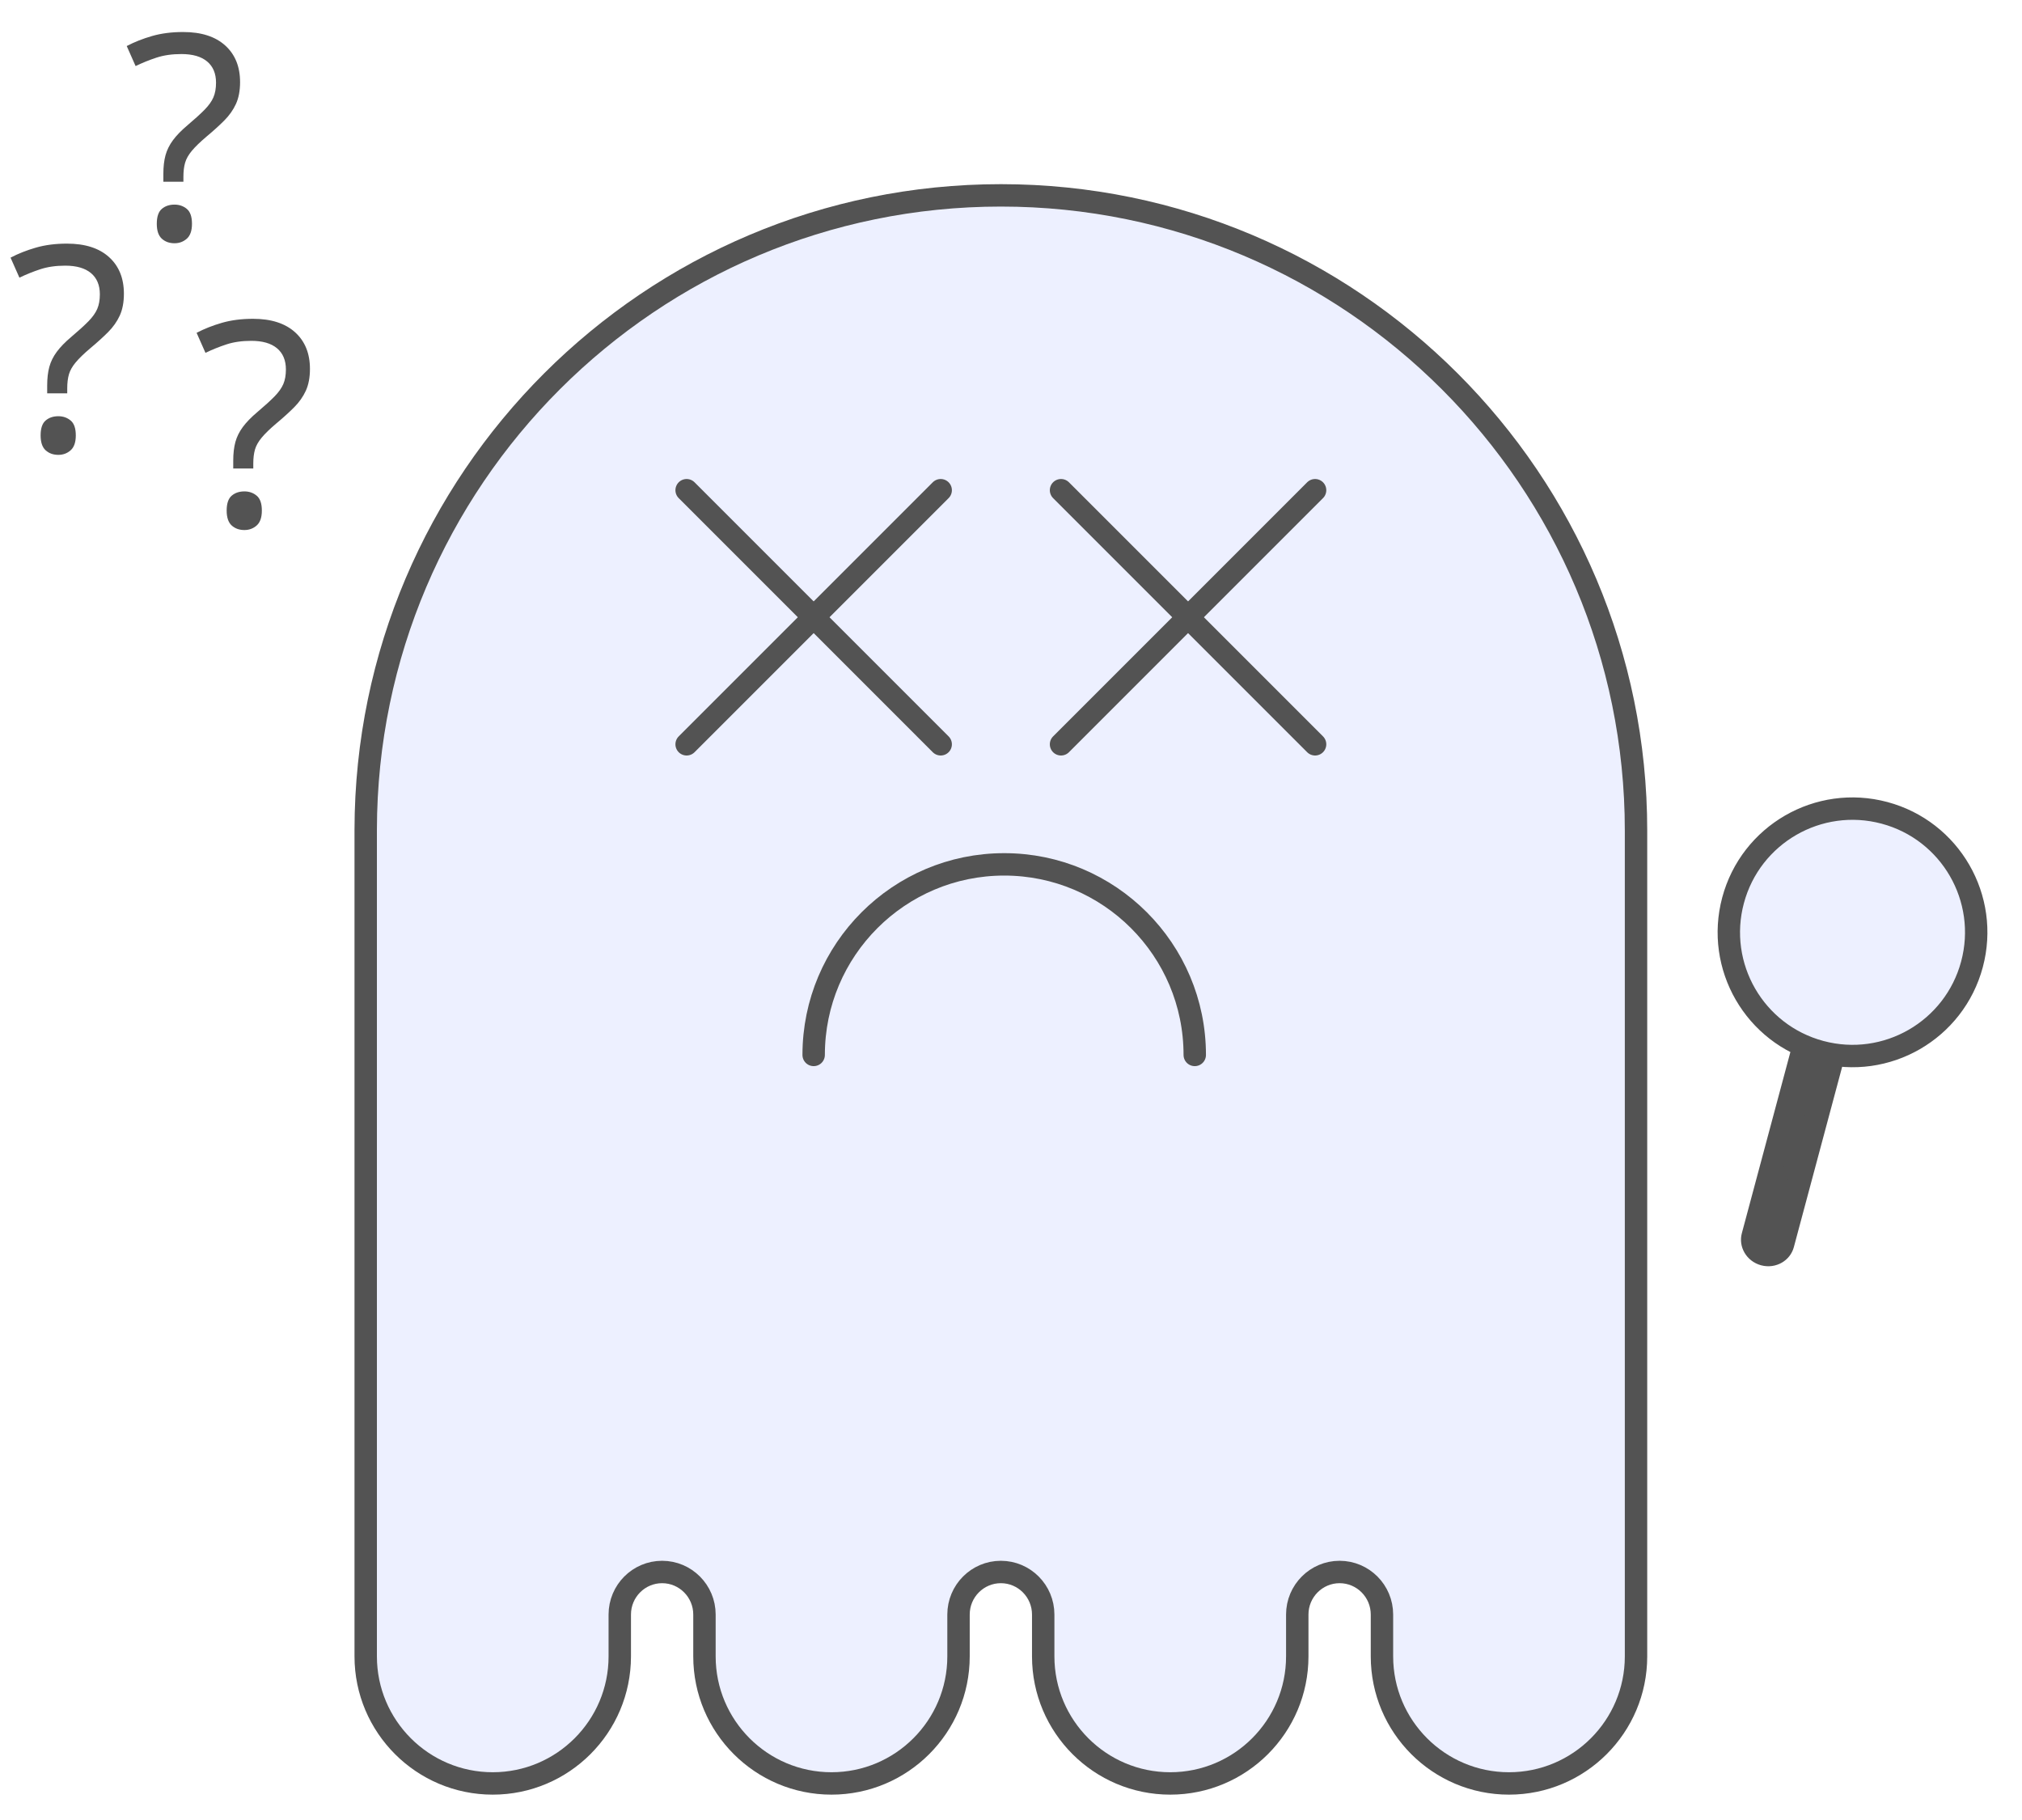
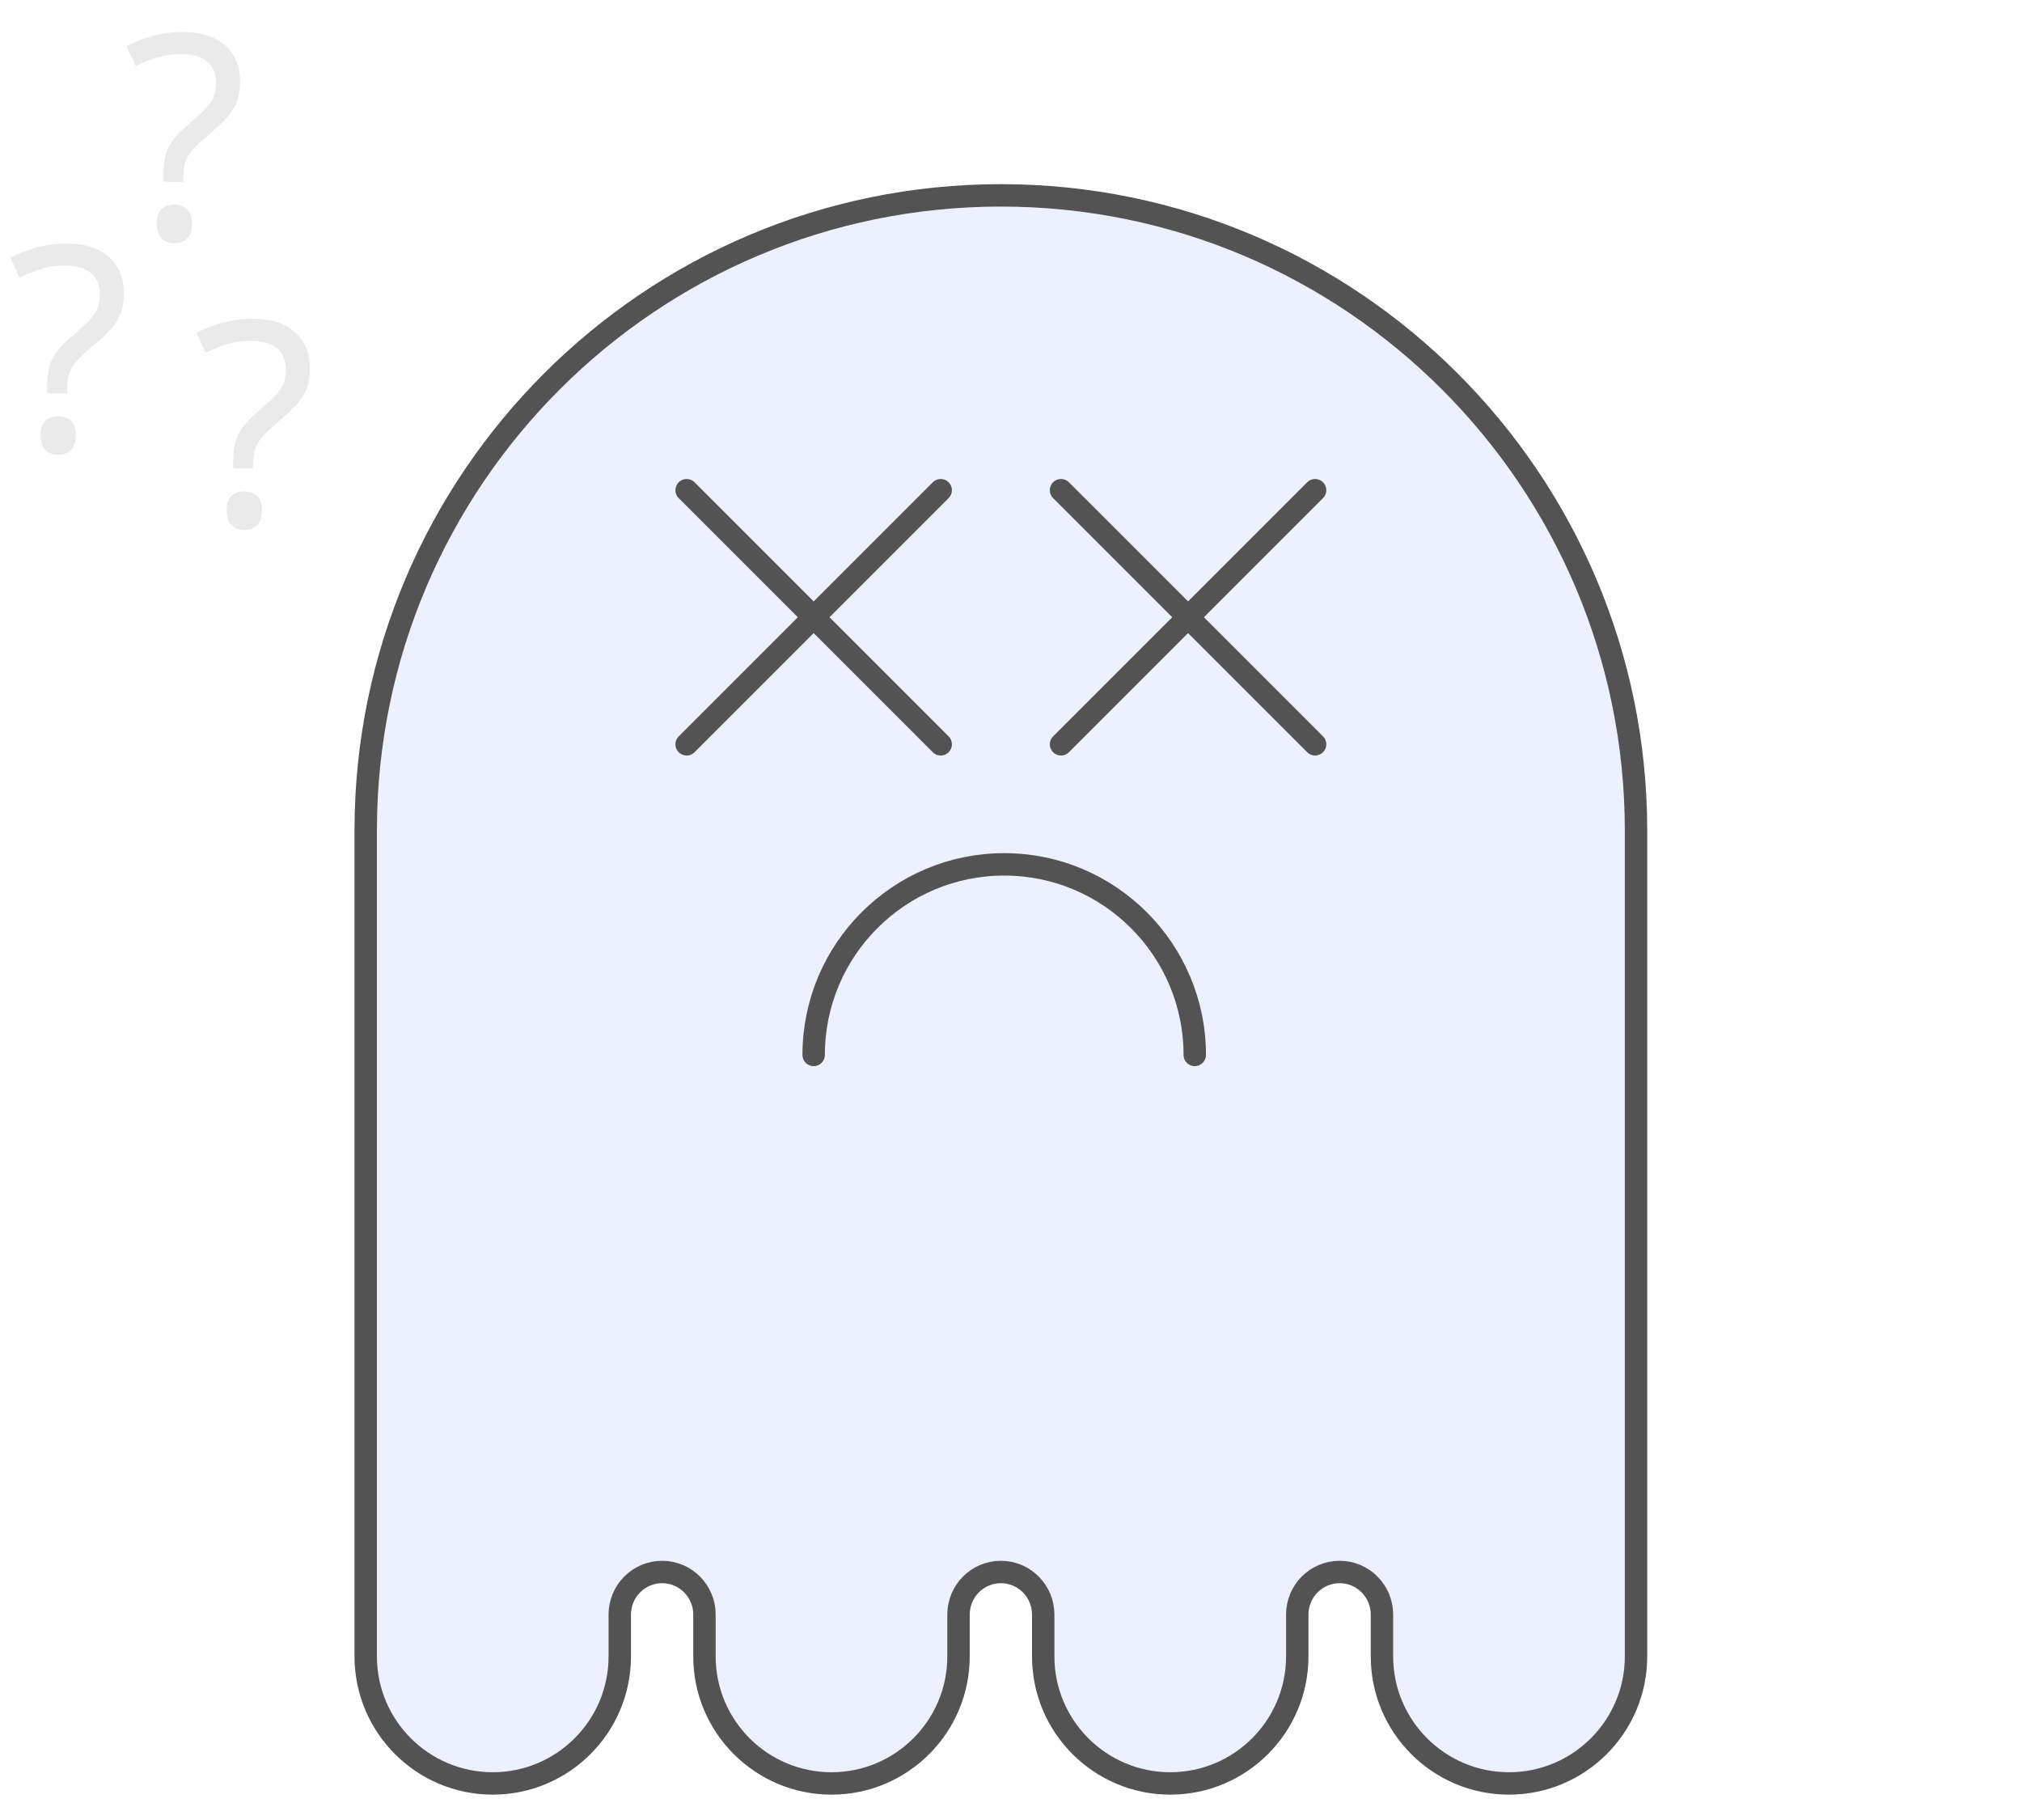
<svg xmlns="http://www.w3.org/2000/svg" width="100%" height="100%" viewBox="0 0 1880 1692" version="1.1" xml:space="preserve" style="fill-rule:evenodd;clip-rule:evenodd;stroke-linecap:round;stroke-linejoin:round;stroke-miterlimit:1.5;">
  <g id="dead-ghost" transform="matrix(0.535845,0,0,0.681916,0,0)">
    <rect x="0" y="0" width="3507.87" height="2480.32" style="fill:none;" />
    <g transform="matrix(1.86621,0,0,1.46646,-1536.57,79.8871)">
      <path d="M2344.49,717.699L2344.49,1485.41C2344.49,1550.6 2291.57,1603.53 2226.38,1603.53C2161.19,1603.53 2108.27,1550.6 2108.27,1485.41L2108.27,1485.5L2108.27,1446.52C2108.27,1424.68 2090.63,1406.95 2068.9,1406.95C2047.17,1406.95 2029.53,1424.68 2029.53,1446.52L2029.53,1485.5L2029.53,1485.41C2029.53,1550.6 1976.6,1603.53 1911.42,1603.53C1846.23,1603.53 1793.31,1550.6 1793.31,1485.41L1793.31,1485.5L1793.31,1446.52C1793.31,1424.68 1775.67,1406.95 1753.94,1406.95C1732.21,1406.95 1714.57,1424.68 1714.57,1446.52C1714.57,1446.52 1714.57,1485.5 1714.57,1485.5L1714.57,1485.41C1714.57,1550.6 1661.64,1603.53 1596.46,1603.53C1531.27,1603.53 1478.35,1550.6 1478.35,1485.41L1478.35,1485.5L1478.35,1446.52C1478.35,1424.68 1460.7,1406.95 1438.98,1406.95C1417.25,1406.95 1399.61,1424.68 1399.61,1446.52L1399.61,1485.5L1399.61,1485.41C1399.61,1550.6 1346.68,1603.53 1281.5,1603.53C1216.31,1603.53 1163.39,1550.6 1163.39,1485.41L1163.39,717.699L1163.39,716.744C1163.91,391.236 1428.33,127.148 1753.94,127.148C2079.87,127.148 2344.49,391.765 2344.49,717.699Z" style="fill:rgb(237,240,255);stroke:rgb(83,83,83);stroke-width:20.83px;" />
    </g>
    <g transform="matrix(1.33795,0,0,1.05135,761.269,406.227)">
      <path d="M486.235,981.579C486.235,845.192 596.964,734.463 733.35,734.463C869.737,734.463 980.466,845.192 980.466,981.579" style="fill:rgb(237,240,255);stroke:rgb(83,83,83);stroke-width:29.06px;" />
    </g>
    <g id="LeftEye" transform="matrix(1.86621,0,0,1.46646,-1481.47,74.4274)">
      <g transform="matrix(0.8,0,0,0.8,1092.4,80.9953)">
        <path d="M424.806,404.977L720.081,700.252" style="fill:none;stroke:rgb(83,83,83);stroke-width:26.04px;" />
      </g>
      <g transform="matrix(0.8,0,0,0.8,1092.4,80.9953)">
        <path d="M720.081,404.977L424.806,700.252" style="fill:none;stroke:rgb(83,83,83);stroke-width:26.04px;" />
      </g>
    </g>
    <g id="RightEye" transform="matrix(1.86621,0,0,1.46646,-1481.47,74.4274)">
      <g transform="matrix(0.8,0,0,0.8,1440.51,80.9953)">
        <path d="M424.806,404.977L720.081,700.252" style="fill:none;stroke:rgb(83,83,83);stroke-width:26.04px;" />
      </g>
      <g transform="matrix(0.8,0,0,0.8,1440.51,80.9953)">
        <path d="M720.081,404.977L424.806,700.252" style="fill:none;stroke:rgb(83,83,83);stroke-width:26.04px;" />
      </g>
    </g>
-     <g id="Magnifier" transform="matrix(1.80262,0.379547,-0.483011,1.41649,2442.5,-781.68)">
-       <g transform="matrix(0.725344,-4.02647e-17,4.02647e-17,0.725344,210.67,367.437)">
-         <circle cx="759.848" cy="1209.92" r="158.519" style="fill:rgb(237,240,255);stroke:rgb(83,83,83);stroke-width:28.72px;" />
-       </g>
-       <g transform="matrix(0.651478,0,0,0.601133,288.523,451.547)">
-         <path d="M701.674,1525.27L701.674,1813.76C701.674,1826.8 711.441,1837.38 723.471,1837.38C735.5,1837.38 745.267,1826.8 745.267,1813.76L745.267,1525.27" style="fill:rgb(83,83,83);stroke:rgb(83,83,83);stroke-width:33.24px;" />
-       </g>
-     </g>
    <g transform="matrix(1.86621,0,0,1.46646,-686.764,-531.889)">
-       <text x="482.638px" y="585.125px" style="font-family:'ArialRoundedMTBold', 'Arial Rounded MT Bold', sans-serif;font-size:266.112px;fill:rgb(83,83,83);">?</text>
+       <text x="482.638px" y="585.125px" style="font-family:'ArialRoundedMTBold', 'Arial Rounded MT Bold', sans-serif;font-size:266.112px;fill:rgb(234,234,234);">?</text>
    </g>
    <g transform="matrix(1.86621,0,0,1.46646,-888.346,-243.4)">
-       <text x="482.638px" y="585.125px" style="font-family:'ArialRoundedMTBold', 'Arial Rounded MT Bold', sans-serif;font-size:266.112px;fill:rgb(83,83,83);">?</text>
+       <text x="482.638px" y="585.125px" style="font-family:'ArialRoundedMTBold', 'Arial Rounded MT Bold', sans-serif;font-size:266.112px;fill:rgb(234,234,234);">?</text>
    </g>
    <g transform="matrix(1.86621,0,0,1.46646,-565.518,-140.905)">
-       <text x="482.638px" y="585.125px" style="font-family:'ArialRoundedMTBold', 'Arial Rounded MT Bold', sans-serif;font-size:266.112px;fill:rgb(83,83,83);">?</text>
+       <text x="482.638px" y="585.125px" style="font-family:'ArialRoundedMTBold', 'Arial Rounded MT Bold', sans-serif;font-size:266.112px;fill:rgb(234,234,234);">?</text>
    </g>
  </g>
</svg>
